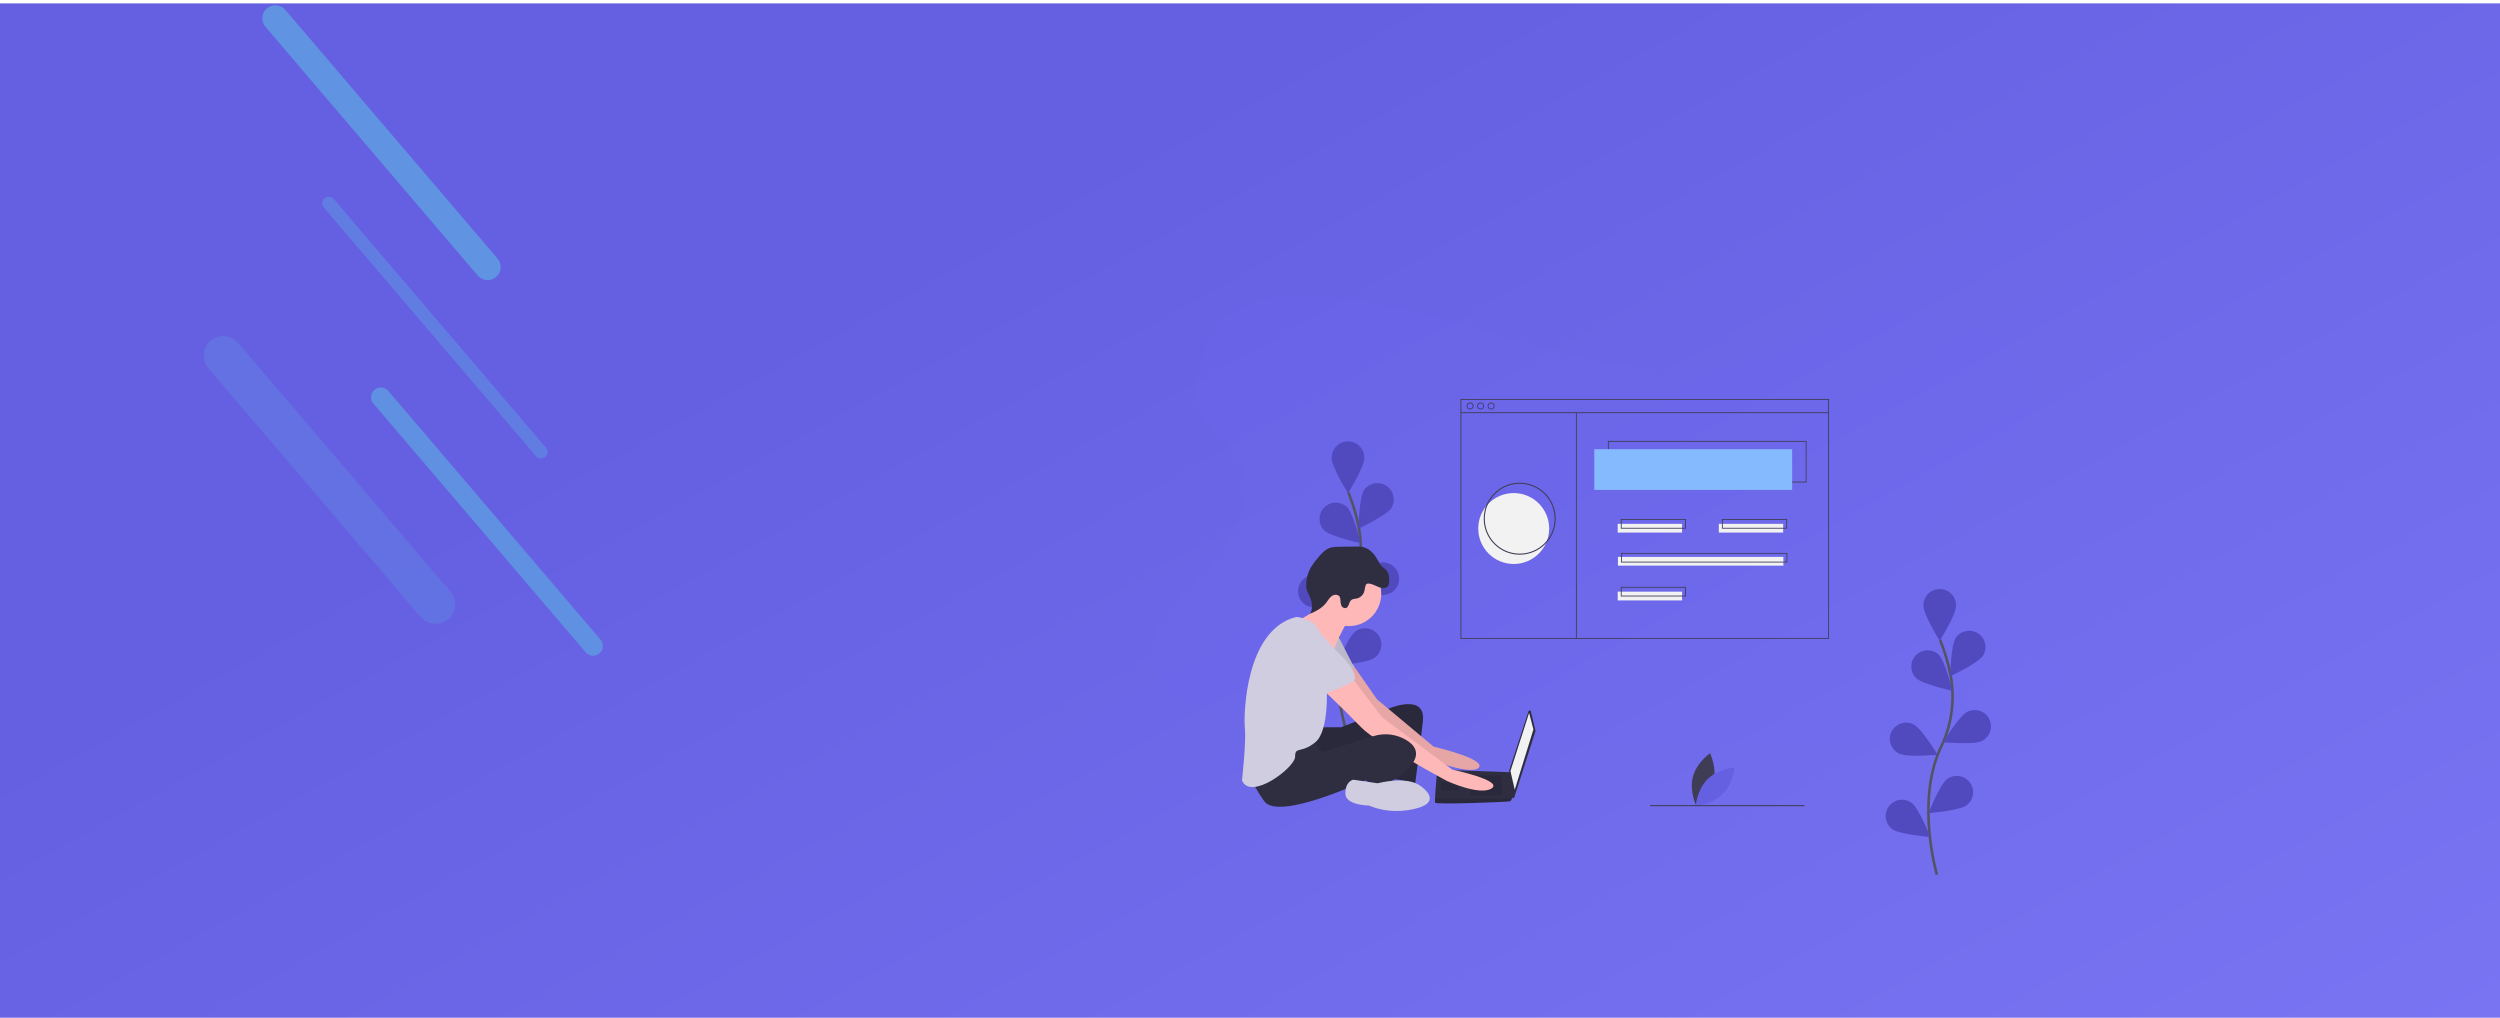
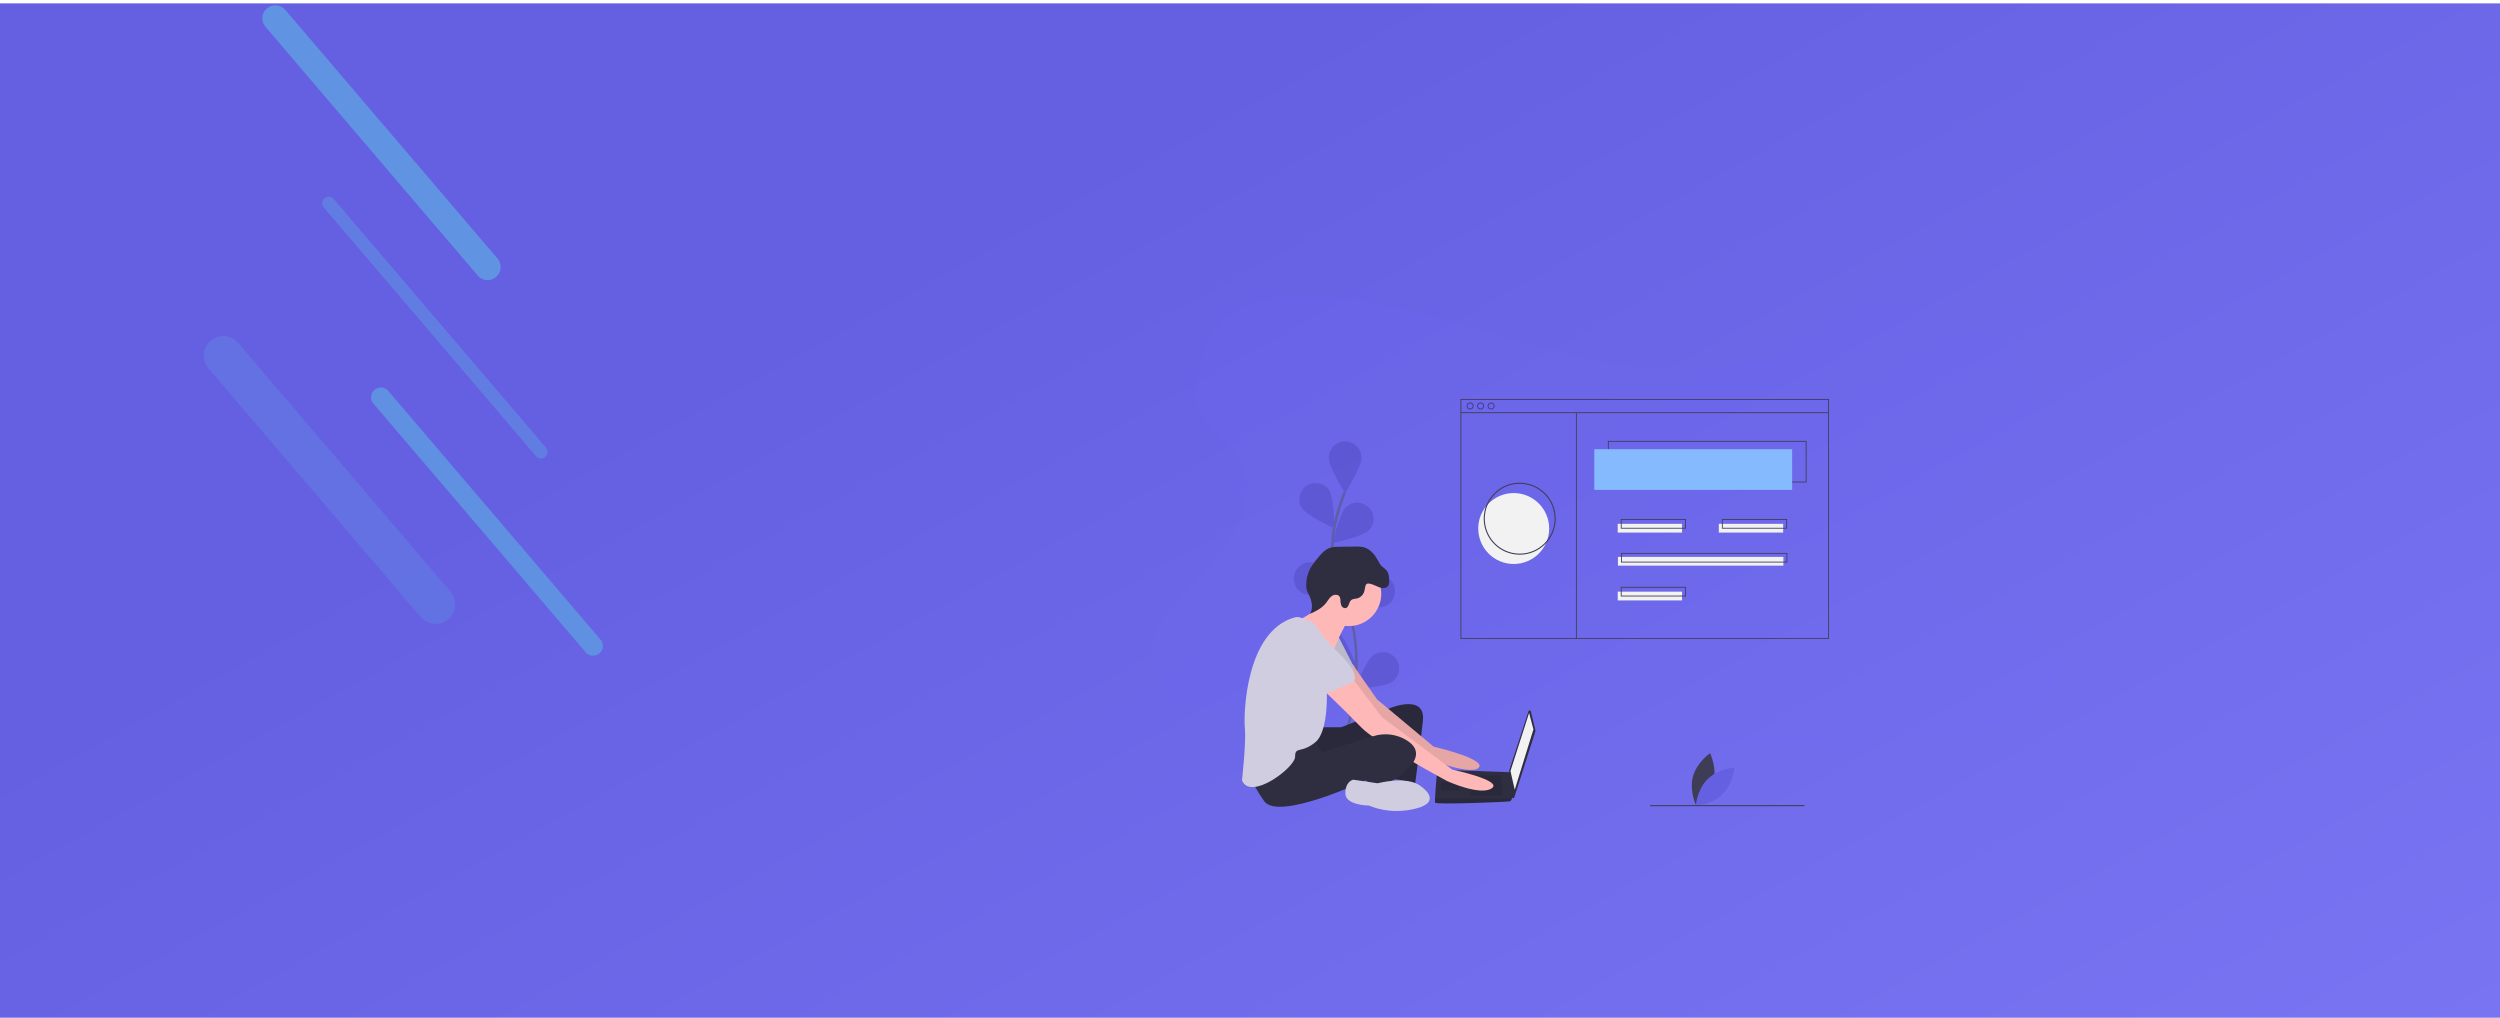
<svg xmlns="http://www.w3.org/2000/svg" width="1920" height="781.598" viewBox="0 0 1920 781.598">
  <defs>
    <linearGradient id="linear-gradient" x1="0.224" y1="0.44" x2="1" y2="1" gradientUnits="objectBoundingBox">
      <stop offset="0" stop-color="#6560e2" />
      <stop offset="1" stop-color="#7974f2" />
    </linearGradient>
  </defs>
  <g id="hero" transform="translate(0 131.598)">
    <rect id="Rectangle_1" data-name="Rectangle 1" width="1920" height="779" transform="translate(0 -129)" fill="url(#linear-gradient)" />
    <g id="Groupe_3" data-name="Groupe 3" transform="translate(123 7)">
      <line id="Ligne_1" data-name="Ligne 1" x2="163" y2="191" transform="translate(129.5 17.5)" fill="none" stroke="rgba(96,148,226,0.56)" stroke-linecap="round" stroke-width="10" />
      <line id="Ligne_2" data-name="Ligne 2" x2="163" y2="191" transform="translate(169.5 166.5)" fill="none" stroke="rgba(96,148,226,0.92)" stroke-linecap="round" stroke-width="15" />
      <line id="Ligne_4" data-name="Ligne 4" x2="163" y2="191" transform="translate(48.5 134.5)" fill="none" stroke="rgba(96,148,226,0.34)" stroke-linecap="round" stroke-width="30" />
      <line id="Ligne_3" data-name="Ligne 3" x2="163" y2="191" transform="translate(88.5 -124.5)" fill="none" stroke="#6094e2" stroke-linecap="round" stroke-width="20" />
    </g>
    <path id="Tracé_102" data-name="Tracé 102" d="M499.6,154.284c-44.618-1.151-87.112-11.851-127.69-23.557s-80.77-24.7-124.319-30.906c-28.01-3.992-60.047-4.557-82.611,6.6-21.723,10.727-28.741,29.244-32.512,46.479-2.84,12.94-4.509,26.556,3.268,38.668,5.4,8.411,14.988,15.477,21.62,23.536,23.074,28.031,6.763,62.59-18.235,89.96-11.72,12.837-25.335,25.08-34.387,38.751s-13.236,29.32-5.315,43.267c7.845,13.788,26.549,24.191,46.81,31.492,41.15,14.829,89.622,19.069,136.921,21.475,104.671,5.322,209.894,3.013,314.841.689,38.841-.855,77.847-1.717,116.053-6.2,21.22-2.475,43.122-6.411,58.53-15.9,19.551-12.051,24.4-32.457,11.292-47.569-21.978-25.349-82.728-31.65-98.108-58.854-8.452-14.974.227-31.65,12.519-45.542,26.363-29.789,70.546-55.924,72.869-89.98,1.6-23.384-19.641-46.81-52.484-57.875-34.422-11.6-82.162-10.141-107.546,9.059C584.95,147.666,538.994,155.277,499.6,154.284Z" transform="translate(788.774 -1.814)" fill="#6c63ff" opacity="0.1" />
-     <g id="plant" transform="translate(993.773 207.366)">
-       <path id="Tracé_207" data-name="Tracé 207" d="M742.069,656.35s-16.64-56.5,3.123-98.06a89.215,89.215,0,0,0,7.217-55.984A150.078,150.078,0,0,0,744.484,476" transform="translate(-702.741 -436.904)" fill="none" stroke="#535461" stroke-miterlimit="10" stroke-width="2" />
-       <path id="Tracé_208" data-name="Tracé 208" d="M754.9,430.868c0,6.927-12.539,26.98-12.539,26.98s-12.539-20.08-12.539-26.98a12.539,12.539,0,1,1,25.071,0Z" transform="translate(-700.885 -418.037)" fill="#514abf" />
-       <path id="Tracé_209" data-name="Tracé 209" d="M785.6,484.705c-3.764,5.814-25.2,15.851-25.2,15.851s.391-23.668,4.155-29.483A12.539,12.539,0,0,1,785.6,484.7Z" transform="translate(-710.84 -433.522)" fill="#514abf" />
-       <path id="Tracé_210" data-name="Tracé 210" d="M782.052,579.637c-6.185,3.116-29.752.965-29.752.965s12.283-20.235,18.468-23.352a12.538,12.538,0,1,1,11.292,22.389Z" transform="translate(-708.203 -462.911)" fill="#514abf" />
-       <path id="Tracé_211" data-name="Tracé 211" d="M764.766,653.464c-5.565,4.115-29.166,5.976-29.166,5.976s8.688-22.016,14.252-26.137a12.539,12.539,0,1,1,14.914,20.161Z" transform="translate(-702.768 -487.304)" fill="#514abf" />
-       <path id="Tracé_212" data-name="Tracé 212" d="M719.628,509.127c4.964,4.823,28.08,9.841,28.08,9.841s-5.666-22.98-10.63-27.81a12.539,12.539,0,0,0-17.47,17.982Z" transform="translate(-696.394 -440.751)" fill="#514abf" />
-       <path id="Tracé_213" data-name="Tracé 213" d="M698.579,593.927c6.185,3.116,29.753.965,29.753.965s-12.283-20.235-18.468-23.352a12.538,12.538,0,1,0-11.292,22.389Z" transform="translate(-688.471 -467.563)" fill="#514abf" />
-       <path id="Tracé_214" data-name="Tracé 214" d="M692.007,680.624c5.565,4.114,29.166,5.976,29.166,5.976s-8.688-22.016-14.252-26.137a12.539,12.539,0,1,0-14.914,20.161Z" transform="translate(-686.924 -496.145)" fill="#514abf" />
-     </g>
-     <g id="plant-2" data-name="plant" transform="translate(1448.237 320.755)">
-       <path id="Tracé_207-2" data-name="Tracé 207" d="M742.069,656.35s-16.64-56.5,3.123-98.06a89.215,89.215,0,0,0,7.217-55.984A150.078,150.078,0,0,0,744.484,476" transform="translate(-702.741 -436.904)" fill="none" stroke="#535461" stroke-miterlimit="10" stroke-width="2" />
-       <path id="Tracé_208-2" data-name="Tracé 208" d="M754.9,430.868c0,6.927-12.539,26.98-12.539,26.98s-12.539-20.08-12.539-26.98a12.539,12.539,0,1,1,25.071,0Z" transform="translate(-700.885 -418.037)" fill="#514abf" />
-       <path id="Tracé_209-2" data-name="Tracé 209" d="M785.6,484.705c-3.764,5.814-25.2,15.851-25.2,15.851s.391-23.668,4.155-29.483A12.539,12.539,0,0,1,785.6,484.7Z" transform="translate(-710.84 -433.522)" fill="#514abf" />
-       <path id="Tracé_210-2" data-name="Tracé 210" d="M782.052,579.637c-6.185,3.116-29.752.965-29.752.965s12.283-20.235,18.468-23.352a12.538,12.538,0,1,1,11.292,22.389Z" transform="translate(-708.203 -462.911)" fill="#514abf" />
-       <path id="Tracé_211-2" data-name="Tracé 211" d="M764.766,653.464c-5.565,4.115-29.166,5.976-29.166,5.976s8.688-22.016,14.252-26.137a12.539,12.539,0,1,1,14.914,20.161Z" transform="translate(-702.768 -487.304)" fill="#514abf" />
-       <path id="Tracé_212-2" data-name="Tracé 212" d="M719.628,509.127c4.964,4.823,28.08,9.841,28.08,9.841s-5.666-22.98-10.63-27.81a12.539,12.539,0,0,0-17.47,17.982Z" transform="translate(-696.394 -440.751)" fill="#514abf" />
-       <path id="Tracé_213-2" data-name="Tracé 213" d="M698.579,593.927c6.185,3.116,29.753.965,29.753.965s-12.283-20.235-18.468-23.352a12.538,12.538,0,1,0-11.292,22.389Z" transform="translate(-688.471 -467.563)" fill="#514abf" />
-       <path id="Tracé_214-2" data-name="Tracé 214" d="M692.007,680.624c5.565,4.114,29.166,5.976,29.166,5.976s-8.688-22.016-14.252-26.137a12.539,12.539,0,1,0-14.914,20.161Z" transform="translate(-686.924 -496.145)" fill="#514abf" />
-     </g>
-     <g id="Groupe_5" data-name="Groupe 5" transform="translate(953.848 174.818)">
-       <path id="Tracé_1" data-name="Tracé 1" d="M903.065,743.957c-2.926,11.144-13.181,18.108-13.181,18.108s-5.51-11.1-2.583-22.248,13.181-18.108,13.181-18.108S905.991,732.813,903.065,743.957Z" transform="translate(-541.008 -449.658)" fill="#3f3d56" />
-       <path id="Tracé_2" data-name="Tracé 2" d="M902.882,756.889c-8.2,8.1-9.113,20.459-9.113,20.459s12.372-.767,20.568-8.865,9.113-20.459,9.113-20.459S911.078,748.791,902.882,756.889Z" transform="translate(-545.264 -464.948)" fill="#6560e2" />
-       <path id="Tracé_3" data-name="Tracé 3" d="M187.59,649.532h15.436l38.038-14.884s27.012-11.026,24.807,9.923-6.064,49.063-6.064,49.063-12.128-5.513-18.743-3.859-2.205-33.628-2.205-33.628-54.025,25.91-58.986,22.6-6.064-26.461-6.064-26.461Z" transform="translate(-126.949 -397.388)" fill="#2f2e41" />
-       <path id="Tracé_4" data-name="Tracé 4" d="M187.59,649.532h15.436l38.038-14.884s27.012-11.026,24.807,9.923-6.064,49.063-6.064,49.063-12.128-5.513-18.743-3.859-2.205-33.628-2.205-33.628-54.025,25.91-58.986,22.6-6.064-26.461-6.064-26.461Z" transform="translate(-126.949 -397.388)" opacity="0.1" />
-       <path id="Tracé_5" data-name="Tracé 5" d="M245.547,558.82l18.68,26.839,43.551,36.384s40.243,9.372,34.73,15.987-39.14-6.615-39.14-6.615-50.166-36.384-51.82-39.141S231.7,563.609,231.7,563.609Z" transform="translate(-160.587 -355.016)" fill="#ffb8b8" />
-       <path id="Tracé_6" data-name="Tracé 6" d="M245.547,558.82l18.68,26.839,43.551,36.384s40.243,9.372,34.73,15.987-39.14-6.615-39.14-6.615-50.166-36.384-51.82-39.141S231.7,563.609,231.7,563.609Z" transform="translate(-160.587 -355.016)" opacity="0.1" />
-       <path id="Tracé_7" data-name="Tracé 7" d="M213.053,507.092l12.128,23.7s-2.756,11.577-7.167,12.679-23.154-14.333-23.154-14.333Z" transform="translate(-139.182 -324.96)" fill="#d0cde1" />
-       <path id="Tracé_8" data-name="Tracé 8" d="M213.053,507.092l12.128,23.7s-2.756,11.577-7.167,12.679-23.154-14.333-23.154-14.333Z" transform="translate(-139.182 -324.96)" opacity="0.1" />
-       <path id="Tracé_9" data-name="Tracé 9" d="M568.209,643.922l3.583,14.778a.923.923,0,0,1-.018.5l-16.251,50.785a.923.923,0,0,1-1.8-.177l-2.248-19.784a.924.924,0,0,1,.039-.39l14.917-45.779a.923.923,0,0,1,1.774.068Z" transform="translate(-346.382 -404.052)" fill="#2f2e41" />
-       <path id="Tracé_10" data-name="Tracé 10" d="M506.429,575.493l3.307,12.679L495.4,634.479,492.1,620.146Z" transform="translate(-285.919 -334.375)" fill="#f2f2f2" />
-       <path id="Tracé_11" data-name="Tracé 11" d="M415.787,777.183c.551,1.654,57.332-.551,57.884-1.1a11.963,11.963,0,0,0,1.213-2.205c.518-1.1.992-2.205.992-2.205l-2.205-17.85-56.23-2s-1.406,15.127-1.692,22.051A16.548,16.548,0,0,0,415.787,777.183Z" transform="translate(-267.494 -467.156)" fill="#2f2e41" />
-       <path id="Tracé_12" data-name="Tracé 12" d="M442.118,689.965l1.1,15.435H418.413V689.965Z" transform="translate(-243.108 -400.886)" opacity="0.1" />
-       <path id="Tracé_13" data-name="Tracé 13" d="M378.8,701.765l.148-.029-.7,6.645H364.467v-6.616Z" transform="translate(-211.764 -407.725)" opacity="0.1" />
-       <path id="Tracé_14" data-name="Tracé 14" d="M415.787,807.763c.551,1.654,57.332-.551,57.884-1.1a11.967,11.967,0,0,0,1.213-2.205H415.748A16.543,16.543,0,0,0,415.787,807.763Z" transform="translate(-267.494 -497.735)" opacity="0.1" />
-       <path id="Tracé_49" data-name="Tracé 49" d="M24.807,0A24.807,24.807,0,1,1,0,24.807,24.807,24.807,0,0,1,24.807,0Z" transform="translate(57.333 124.799)" fill="#ffb8b8" />
-       <path id="Tracé_15" data-name="Tracé 15" d="M201.7,452.46s-8.269,14.333-9.923,22.051-24.807-15.436-24.807-15.436l-3.032-7.993s21.775-10.2,20.122-18.468S201.7,452.46,201.7,452.46Z" transform="translate(-121.216 -280.803)" fill="#ffb8b8" />
-       <path id="Tracé_16" data-name="Tracé 16" d="M227.9,584.722l22.6,29.769,54.025,40.243s39.141,8.269,30.32,14.333-34.179-5.513-34.179-5.513-54.576-29.218-66.153-41.346-33.076-32.525-33.076-32.525Z" transform="translate(-143.004 -370.065)" fill="#ffb8b8" />
-       <path id="Tracé_17" data-name="Tracé 17" d="M124.189,690.482l6.615,10.474,39.481-12.421a31.042,31.042,0,0,1,25.845,3.118c6.891,4.341,11.3,11.232,1.378,21.431-19.846,20.4-33.076,9.372-33.076,9.372s-66.7,31.423-77.73,15.987-11.577-23.154-11.577-23.154S117.574,688.828,124.189,690.482Z" transform="translate(-69.613 -429.518)" fill="#2f2e41" />
-       <path id="Tracé_18" data-name="Tracé 18" d="M309.322,775.207s17.641,11.577-3.308,17.09-36.384-2.205-36.384-2.205-18.192,0-18.192-9.372,6.064-10.474,6.064-10.474L276.245,773S298.848,766.938,309.322,775.207Z" transform="translate(-172.054 -477.858)" fill="#d0cde1" />
-       <path id="Tracé_19" data-name="Tracé 19" d="M232.857,372.889a18.5,18.5,0,0,0,5.2,1.862c1.836.218,3.926-.422,4.795-2.054a6.449,6.449,0,0,0,.545-2.916c.066-3.027-.153-6.3-2.071-8.642-1.221-1.491-3-2.431-4.267-3.886a18.362,18.362,0,0,1-2.157-3.524c-2.458-4.616-6.1-9.052-11.154-10.383a24.186,24.186,0,0,0-6.511-.5l-12.736.18a22.174,22.174,0,0,0-6.127.659c-4.1,1.239-7.084,4.687-9.818,7.983a49.926,49.926,0,0,0-5.63,7.771,27.266,27.266,0,0,0-3.232,13.36,12.5,12.5,0,0,0,.458,3.535,19.618,19.618,0,0,0,1.389,3.052c2.388,4.691,3.807,10.551,1.117,15.076,4.672-1.909,9.3-4.411,12.378-8.408,1.379-1.788,2.46-3.881,4.3-5.193s4.832-1.426,6.011.5a5.387,5.387,0,0,1,.608,2.523,11.564,11.564,0,0,0,.7,4.258,3.191,3.191,0,0,0,3.466,1.978c2.4-.676,2.17-4.36,4.019-6.033,1.4-1.271,3.57-1.028,5.374-1.6a7.975,7.975,0,0,0,4.577-4.508c.683-1.532.673-5.54,1.965-6.37C227.67,370.565,231.355,372.219,232.857,372.889Z" transform="translate(-130.367 -229.522)" fill="#2f2e41" />
-       <path id="Tracé_20" data-name="Tracé 20" d="M102.723,472.255a6.543,6.543,0,0,1,3.405.009c3.539.95,11.472,3.465,13.173,7.292,2.205,4.961,9.923,12.679,9.923,12.679s10.474,10.474,8.269,17.641-10.474,15.436-10.474,15.436,2.205,34.179-8.82,43-15.436,2.756-15.436,11.026-34.179,34.179-40.795,18.192c0,0,3.308-29.769,2.205-40.243C63.087,546.963,64.677,482.555,102.723,472.255Z" transform="translate(-61.968 -304.591)" fill="#d0cde1" />
-       <path id="Tracé_21" data-name="Tracé 21" d="M165.751,503.769s33.628,24.807,27.564,35.281c0,0-20.4,9.923-24.807,9.372s-21.5-19.846-25.91-21.5S135.982,495.5,165.751,503.769Z" transform="translate(-107.316 -322.188)" fill="#d0cde1" />
-       <circle id="Ellipse_2" data-name="Ellipse 2" cx="27.233" cy="27.233" r="27.233" transform="translate(181.444 72.256)" fill="#f2f2f2" />
-       <path id="Tracé_22" data-name="Tracé 22" d="M885.262,181.141H732.649V149.207H885.262Zm-151.94-.672H884.588v-30.59H733.321Z" transform="translate(-451.649 -117.021)" fill="#3f3d56" />
-       <rect id="Rectangle_2" data-name="Rectangle 2" width="151.939" height="31.262" transform="translate(270.579 38.573)" fill="#85baff" />
-       <circle id="Ellipse_3" data-name="Ellipse 3" cx="2.353" cy="2.353" r="2.353" transform="translate(172.178 4.034)" fill="#6c63ff" />
-       <circle id="Ellipse_4" data-name="Ellipse 4" cx="2.353" cy="2.353" r="2.353" transform="translate(180.245 4.034)" fill="#6c63ff" />
-       <circle id="Ellipse_5" data-name="Ellipse 5" cx="2.353" cy="2.353" r="2.353" transform="translate(188.313 4.034)" fill="#6c63ff" />
-       <path id="Tracé_23" data-name="Tracé 23" d="M745.524,256.6H462.487V72.386H745.525Zm-282.365-.672H744.852V73.058H463.159Z" transform="translate(-294.679 -72.386)" fill="#3f3d56" />
-       <rect id="Rectangle_3" data-name="Rectangle 3" width="282.365" height="0.672" transform="translate(168.144 10.197)" fill="#3f3d56" />
-       <path id="Tracé_24" data-name="Tracé 24" d="M476.409,84.183a2.689,2.689,0,1,1,2.689-2.689A2.689,2.689,0,0,1,476.409,84.183Zm0-4.706a2.017,2.017,0,1,0,2.017,2.017,2.017,2.017,0,0,0-2.017-2.017Z" transform="translate(-301.205 -76.115)" fill="#3f3d56" />
-       <path id="Tracé_25" data-name="Tracé 25" d="M495.664,84.183a2.689,2.689,0,1,1,2.689-2.689A2.689,2.689,0,0,1,495.664,84.183Zm0-4.706a2.017,2.017,0,1,0,2.017,2.017,2.017,2.017,0,0,0-2.017-2.017Z" transform="translate(-312.393 -76.115)" fill="#3f3d56" />
-       <path id="Tracé_26" data-name="Tracé 26" d="M514.919,84.183a2.689,2.689,0,1,1,2.689-2.689A2.689,2.689,0,0,1,514.919,84.183Zm0-4.706a2.017,2.017,0,1,0,2.017,2.017,2.017,2.017,0,0,0-2.017-2.017Z" transform="translate(-323.581 -76.115)" fill="#3f3d56" />
-       <rect id="Rectangle_4" data-name="Rectangle 4" width="0.672" height="173.601" transform="translate(256.459 10.533)" fill="#3f3d56" />
-       <rect id="Rectangle_5" data-name="Rectangle 5" width="49.414" height="6.723" transform="translate(288.563 95.887)" fill="#f2f2f2" />
-       <rect id="Rectangle_6" data-name="Rectangle 6" width="49.414" height="6.723" transform="translate(366.214 95.887)" fill="#f2f2f2" />
-       <path id="Tracé_27" data-name="Tracé 27" d="M806.4,299.815H756.317V292.42H806.4Zm-49.414-.672h48.742v-6.051H756.989Z" transform="translate(-465.401 -200.231)" fill="#3f3d56" />
-       <rect id="Rectangle_7" data-name="Rectangle 7" width="49.414" height="6.723" transform="translate(288.563 147.99)" fill="#f2f2f2" />
-       <path id="Tracé_28" data-name="Tracé 28" d="M806.4,424.173H756.317v-7.395H806.4Zm-49.414-.672h48.742V417.45H756.989Z" transform="translate(-465.401 -272.486)" fill="#3f3d56" />
-       <rect id="Rectangle_8" data-name="Rectangle 8" width="127.064" height="6.723" transform="translate(288.731 121.266)" fill="#f2f2f2" />
-       <path id="Tracé_29" data-name="Tracé 29" d="M884.456,361.994H756.718V354.6H884.455Zm-127.066-.672H883.783v-6.051H757.391Z" transform="translate(-465.634 -236.358)" fill="#3f3d56" />
-       <path id="Tracé_30" data-name="Tracé 30" d="M991.735,299.815H941.651V292.42h50.084Zm-49.414-.672h48.742v-6.051h-48.74Z" transform="translate(-573.084 -200.231)" fill="#3f3d56" />
-       <path id="Tracé_31" data-name="Tracé 31" d="M532.685,281.149A27.652,27.652,0,1,1,560.337,253.5a27.652,27.652,0,0,1-27.653,27.652Zm0-54.467A26.815,26.815,0,1,0,559.5,253.5,26.814,26.814,0,0,0,532.685,226.682Z" transform="translate(-319.399 -161.549)" fill="#3f3d56" />
-       <rect id="Rectangle_9" data-name="Rectangle 9" width="118.57" height="0.838" transform="translate(313.421 311.911)" fill="#3f3d56" />
+     <g id="illustration">
+       <g id="plant" transform="translate(993.773 207.366)" opacity="0.5">
+         <path id="Tracé_207" data-name="Tracé 207" d="M747.558,656.35s16.64-56.5-3.123-98.06a89.215,89.215,0,0,1-7.217-55.984A150.078,150.078,0,0,1,745.143,476" transform="translate(-706.133 -436.904)" fill="none" stroke="#535461" stroke-miterlimit="10" stroke-width="2" />
+         <path id="Tracé_208" data-name="Tracé 208" d="M729.815,430.868c0,6.927,12.539,26.98,12.539,26.98s12.539-20.08,12.539-26.98a12.539,12.539,0,1,0-25.071,0Z" transform="translate(-703.075 -418.037)" fill="#514abf" />
+         <path id="Tracé_209" data-name="Tracé 209" d="M762.247,484.705c3.764,5.814,25.2,15.851,25.2,15.851s-.391-23.668-4.155-29.483A12.539,12.539,0,0,0,762.247,484.7Z" transform="translate(-756.255 -433.522)" fill="#514abf" />
+         <path id="Tracé_210" data-name="Tracé 210" d="M759.2,579.637c6.185,3.116,29.752.965,29.752.965s-12.283-20.235-18.468-23.352A12.538,12.538,0,1,0,759.2,579.639Z" transform="translate(-752.3 -462.911)" fill="#514abf" />
+         <path id="Tracé_211" data-name="Tracé 211" d="M740.683,653.464c5.565,4.115,29.166,5.976,29.166,5.976S761.161,637.424,755.6,633.3a12.539,12.539,0,1,0-14.914,20.161Z" transform="translate(-721.929 -487.304)" fill="#514abf" />
+         <path id="Tracé_212" data-name="Tracé 212" d="M744.1,509.127c-4.964,4.823-28.08,9.841-28.08,9.841s5.666-22.98,10.63-27.81a12.539,12.539,0,0,1,17.47,17.982Z" transform="translate(-686.58 -440.751)" fill="#514abf" />
+         <path id="Tracé_213" data-name="Tracé 213" d="M721.429,593.927c-6.185,3.116-29.753.965-29.753.965s12.283-20.235,18.468-23.352a12.538,12.538,0,1,1,11.292,22.389Z" transform="translate(-650.785 -467.563)" fill="#514abf" />
+         <path id="Tracé_214" data-name="Tracé 214" d="M716.09,680.624c-5.565,4.114-29.166,5.976-29.166,5.976s8.688-22.016,14.252-26.137a12.539,12.539,0,1,1,14.914,20.161Z" transform="translate(-640.421 -496.145)" fill="#514abf" />
+       </g>
+       <g id="Groupe_5" data-name="Groupe 5" transform="translate(953.848 174.818)">
+         <path id="Tracé_1" data-name="Tracé 1" d="M903.065,743.957c-2.926,11.144-13.181,18.108-13.181,18.108s-5.51-11.1-2.583-22.248,13.181-18.108,13.181-18.108S905.991,732.813,903.065,743.957Z" transform="translate(-541.008 -449.658)" fill="#3f3d56" />
+         <path id="Tracé_2" data-name="Tracé 2" d="M902.882,756.889c-8.2,8.1-9.113,20.459-9.113,20.459s12.372-.767,20.568-8.865,9.113-20.459,9.113-20.459S911.078,748.791,902.882,756.889Z" transform="translate(-545.264 -464.948)" fill="#6560e2" />
+         <path id="Tracé_3" data-name="Tracé 3" d="M187.59,649.532h15.436l38.038-14.884s27.012-11.026,24.807,9.923-6.064,49.063-6.064,49.063-12.128-5.513-18.743-3.859-2.205-33.628-2.205-33.628-54.025,25.91-58.986,22.6-6.064-26.461-6.064-26.461Z" transform="translate(-126.949 -397.388)" fill="#2f2e41" />
+         <path id="Tracé_4" data-name="Tracé 4" d="M187.59,649.532h15.436l38.038-14.884s27.012-11.026,24.807,9.923-6.064,49.063-6.064,49.063-12.128-5.513-18.743-3.859-2.205-33.628-2.205-33.628-54.025,25.91-58.986,22.6-6.064-26.461-6.064-26.461Z" transform="translate(-126.949 -397.388)" opacity="0.1" />
+         <path id="Tracé_5" data-name="Tracé 5" d="M245.547,558.82l18.68,26.839,43.551,36.384s40.243,9.372,34.73,15.987-39.14-6.615-39.14-6.615-50.166-36.384-51.82-39.141S231.7,563.609,231.7,563.609Z" transform="translate(-160.587 -355.016)" fill="#ffb8b8" />
+         <path id="Tracé_6" data-name="Tracé 6" d="M245.547,558.82l18.68,26.839,43.551,36.384s40.243,9.372,34.73,15.987-39.14-6.615-39.14-6.615-50.166-36.384-51.82-39.141S231.7,563.609,231.7,563.609Z" transform="translate(-160.587 -355.016)" opacity="0.1" />
+         <path id="Tracé_7" data-name="Tracé 7" d="M213.053,507.092l12.128,23.7s-2.756,11.577-7.167,12.679-23.154-14.333-23.154-14.333Z" transform="translate(-139.182 -324.96)" fill="#d0cde1" />
+         <path id="Tracé_8" data-name="Tracé 8" d="M213.053,507.092l12.128,23.7s-2.756,11.577-7.167,12.679-23.154-14.333-23.154-14.333Z" transform="translate(-139.182 -324.96)" opacity="0.1" />
+         <path id="Tracé_9" data-name="Tracé 9" d="M568.209,643.922l3.583,14.778a.923.923,0,0,1-.018.5l-16.251,50.785a.923.923,0,0,1-1.8-.177l-2.248-19.784a.924.924,0,0,1,.039-.39l14.917-45.779a.923.923,0,0,1,1.774.068Z" transform="translate(-346.382 -404.052)" fill="#2f2e41" />
+         <path id="Tracé_10" data-name="Tracé 10" d="M506.429,575.493l3.307,12.679L495.4,634.479,492.1,620.146Z" transform="translate(-285.919 -334.375)" fill="#f2f2f2" />
+         <path id="Tracé_11" data-name="Tracé 11" d="M415.787,777.183c.551,1.654,57.332-.551,57.884-1.1a11.963,11.963,0,0,0,1.213-2.205c.518-1.1.992-2.205.992-2.205l-2.205-17.85-56.23-2s-1.406,15.127-1.692,22.051A16.548,16.548,0,0,0,415.787,777.183Z" transform="translate(-267.494 -467.156)" fill="#2f2e41" />
+         <path id="Tracé_12" data-name="Tracé 12" d="M442.118,689.965l1.1,15.435H418.413V689.965Z" transform="translate(-243.108 -400.886)" opacity="0.1" />
+         <path id="Tracé_13" data-name="Tracé 13" d="M378.8,701.765l.148-.029-.7,6.645H364.467v-6.616Z" transform="translate(-211.764 -407.725)" opacity="0.1" />
+         <path id="Tracé_14" data-name="Tracé 14" d="M415.787,807.763c.551,1.654,57.332-.551,57.884-1.1a11.967,11.967,0,0,0,1.213-2.205H415.748A16.543,16.543,0,0,0,415.787,807.763Z" transform="translate(-267.494 -497.735)" opacity="0.1" />
+         <path id="Tracé_49" data-name="Tracé 49" d="M24.807,0A24.807,24.807,0,1,1,0,24.807,24.807,24.807,0,0,1,24.807,0Z" transform="translate(57.333 124.799)" fill="#ffb8b8" />
+         <path id="Tracé_15" data-name="Tracé 15" d="M201.7,452.46s-8.269,14.333-9.923,22.051-24.807-15.436-24.807-15.436l-3.032-7.993s21.775-10.2,20.122-18.468S201.7,452.46,201.7,452.46Z" transform="translate(-121.216 -280.803)" fill="#ffb8b8" />
+         <path id="Tracé_16" data-name="Tracé 16" d="M227.9,584.722l22.6,29.769,54.025,40.243s39.141,8.269,30.32,14.333-34.179-5.513-34.179-5.513-54.576-29.218-66.153-41.346-33.076-32.525-33.076-32.525Z" transform="translate(-143.004 -370.065)" fill="#ffb8b8" />
+         <path id="Tracé_17" data-name="Tracé 17" d="M124.189,690.482l6.615,10.474,39.481-12.421a31.042,31.042,0,0,1,25.845,3.118c6.891,4.341,11.3,11.232,1.378,21.431-19.846,20.4-33.076,9.372-33.076,9.372s-66.7,31.423-77.73,15.987-11.577-23.154-11.577-23.154S117.574,688.828,124.189,690.482Z" transform="translate(-69.613 -429.518)" fill="#2f2e41" />
+         <path id="Tracé_18" data-name="Tracé 18" d="M309.322,775.207s17.641,11.577-3.308,17.09-36.384-2.205-36.384-2.205-18.192,0-18.192-9.372,6.064-10.474,6.064-10.474L276.245,773S298.848,766.938,309.322,775.207Z" transform="translate(-172.054 -477.858)" fill="#d0cde1" />
+         <path id="Tracé_19" data-name="Tracé 19" d="M232.857,372.889a18.5,18.5,0,0,0,5.2,1.862c1.836.218,3.926-.422,4.795-2.054a6.449,6.449,0,0,0,.545-2.916c.066-3.027-.153-6.3-2.071-8.642-1.221-1.491-3-2.431-4.267-3.886a18.362,18.362,0,0,1-2.157-3.524c-2.458-4.616-6.1-9.052-11.154-10.383a24.186,24.186,0,0,0-6.511-.5l-12.736.18a22.174,22.174,0,0,0-6.127.659c-4.1,1.239-7.084,4.687-9.818,7.983a49.926,49.926,0,0,0-5.63,7.771,27.266,27.266,0,0,0-3.232,13.36,12.5,12.5,0,0,0,.458,3.535,19.618,19.618,0,0,0,1.389,3.052c2.388,4.691,3.807,10.551,1.117,15.076,4.672-1.909,9.3-4.411,12.378-8.408,1.379-1.788,2.46-3.881,4.3-5.193s4.832-1.426,6.011.5a5.387,5.387,0,0,1,.608,2.523,11.564,11.564,0,0,0,.7,4.258,3.191,3.191,0,0,0,3.466,1.978c2.4-.676,2.17-4.36,4.019-6.033,1.4-1.271,3.57-1.028,5.374-1.6a7.975,7.975,0,0,0,4.577-4.508c.683-1.532.673-5.54,1.965-6.37C227.67,370.565,231.355,372.219,232.857,372.889Z" transform="translate(-130.367 -229.522)" fill="#2f2e41" />
+         <path id="Tracé_20" data-name="Tracé 20" d="M102.723,472.255a6.543,6.543,0,0,1,3.405.009c3.539.95,11.472,3.465,13.173,7.292,2.205,4.961,9.923,12.679,9.923,12.679s10.474,10.474,8.269,17.641-10.474,15.436-10.474,15.436,2.205,34.179-8.82,43-15.436,2.756-15.436,11.026-34.179,34.179-40.795,18.192c0,0,3.308-29.769,2.205-40.243C63.087,546.963,64.677,482.555,102.723,472.255Z" transform="translate(-61.968 -304.591)" fill="#d0cde1" />
+         <path id="Tracé_21" data-name="Tracé 21" d="M165.751,503.769s33.628,24.807,27.564,35.281c0,0-20.4,9.923-24.807,9.372s-21.5-19.846-25.91-21.5S135.982,495.5,165.751,503.769Z" transform="translate(-107.316 -322.188)" fill="#d0cde1" />
+         <circle id="Ellipse_2" data-name="Ellipse 2" cx="27.233" cy="27.233" r="27.233" transform="translate(181.444 72.256)" fill="#f2f2f2" />
+         <path id="Tracé_22" data-name="Tracé 22" d="M885.262,181.141H732.649V149.207H885.262Zm-151.94-.672H884.588v-30.59H733.321Z" transform="translate(-451.649 -117.021)" fill="#3f3d56" />
+         <rect id="Rectangle_2" data-name="Rectangle 2" width="151.939" height="31.262" transform="translate(270.579 38.573)" fill="#85baff" />
+         <circle id="Ellipse_3" data-name="Ellipse 3" cx="2.353" cy="2.353" r="2.353" transform="translate(172.178 4.034)" fill="#6c63ff" />
+         <circle id="Ellipse_4" data-name="Ellipse 4" cx="2.353" cy="2.353" r="2.353" transform="translate(180.245 4.034)" fill="#6c63ff" />
+         <circle id="Ellipse_5" data-name="Ellipse 5" cx="2.353" cy="2.353" r="2.353" transform="translate(188.313 4.034)" fill="#6c63ff" />
+         <path id="Tracé_23" data-name="Tracé 23" d="M745.524,256.6H462.487V72.386H745.525Zm-282.365-.672H744.852V73.058H463.159Z" transform="translate(-294.679 -72.386)" fill="#3f3d56" />
+         <rect id="Rectangle_3" data-name="Rectangle 3" width="282.365" height="0.672" transform="translate(168.144 10.197)" fill="#3f3d56" />
+         <path id="Tracé_24" data-name="Tracé 24" d="M476.409,84.183a2.689,2.689,0,1,1,2.689-2.689A2.689,2.689,0,0,1,476.409,84.183Zm0-4.706a2.017,2.017,0,1,0,2.017,2.017,2.017,2.017,0,0,0-2.017-2.017Z" transform="translate(-301.205 -76.115)" fill="#3f3d56" />
+         <path id="Tracé_25" data-name="Tracé 25" d="M495.664,84.183a2.689,2.689,0,1,1,2.689-2.689A2.689,2.689,0,0,1,495.664,84.183Zm0-4.706a2.017,2.017,0,1,0,2.017,2.017,2.017,2.017,0,0,0-2.017-2.017Z" transform="translate(-312.393 -76.115)" fill="#3f3d56" />
+         <path id="Tracé_26" data-name="Tracé 26" d="M514.919,84.183a2.689,2.689,0,1,1,2.689-2.689A2.689,2.689,0,0,1,514.919,84.183Zm0-4.706a2.017,2.017,0,1,0,2.017,2.017,2.017,2.017,0,0,0-2.017-2.017Z" transform="translate(-323.581 -76.115)" fill="#3f3d56" />
+         <rect id="Rectangle_4" data-name="Rectangle 4" width="0.672" height="173.601" transform="translate(256.459 10.533)" fill="#3f3d56" />
+         <rect id="Rectangle_5" data-name="Rectangle 5" width="49.414" height="6.723" transform="translate(288.563 95.887)" fill="#f2f2f2" />
+         <rect id="Rectangle_6" data-name="Rectangle 6" width="49.414" height="6.723" transform="translate(366.214 95.887)" fill="#f2f2f2" />
+         <path id="Tracé_27" data-name="Tracé 27" d="M806.4,299.815H756.317V292.42H806.4Zm-49.414-.672h48.742v-6.051H756.989Z" transform="translate(-465.401 -200.231)" fill="#3f3d56" />
+         <rect id="Rectangle_7" data-name="Rectangle 7" width="49.414" height="6.723" transform="translate(288.563 147.99)" fill="#f2f2f2" />
+         <path id="Tracé_28" data-name="Tracé 28" d="M806.4,424.173H756.317v-7.395H806.4Zm-49.414-.672h48.742V417.45H756.989Z" transform="translate(-465.401 -272.486)" fill="#3f3d56" />
+         <rect id="Rectangle_8" data-name="Rectangle 8" width="127.064" height="6.723" transform="translate(288.731 121.266)" fill="#f2f2f2" />
+         <path id="Tracé_29" data-name="Tracé 29" d="M884.456,361.994H756.718V354.6H884.455Zm-127.066-.672H883.783v-6.051H757.391Z" transform="translate(-465.634 -236.358)" fill="#3f3d56" />
+         <path id="Tracé_30" data-name="Tracé 30" d="M991.735,299.815H941.651V292.42h50.084Zm-49.414-.672h48.742v-6.051h-48.74Z" transform="translate(-573.084 -200.231)" fill="#3f3d56" />
+         <path id="Tracé_31" data-name="Tracé 31" d="M532.685,281.149A27.652,27.652,0,1,1,560.337,253.5a27.652,27.652,0,0,1-27.653,27.652Zm0-54.467A26.815,26.815,0,1,0,559.5,253.5,26.814,26.814,0,0,0,532.685,226.682Z" transform="translate(-319.399 -161.549)" fill="#3f3d56" />
+         <rect id="Rectangle_9" data-name="Rectangle 9" width="118.57" height="0.838" transform="translate(313.421 311.911)" fill="#3f3d56" />
+       </g>
    </g>
  </g>
</svg>
